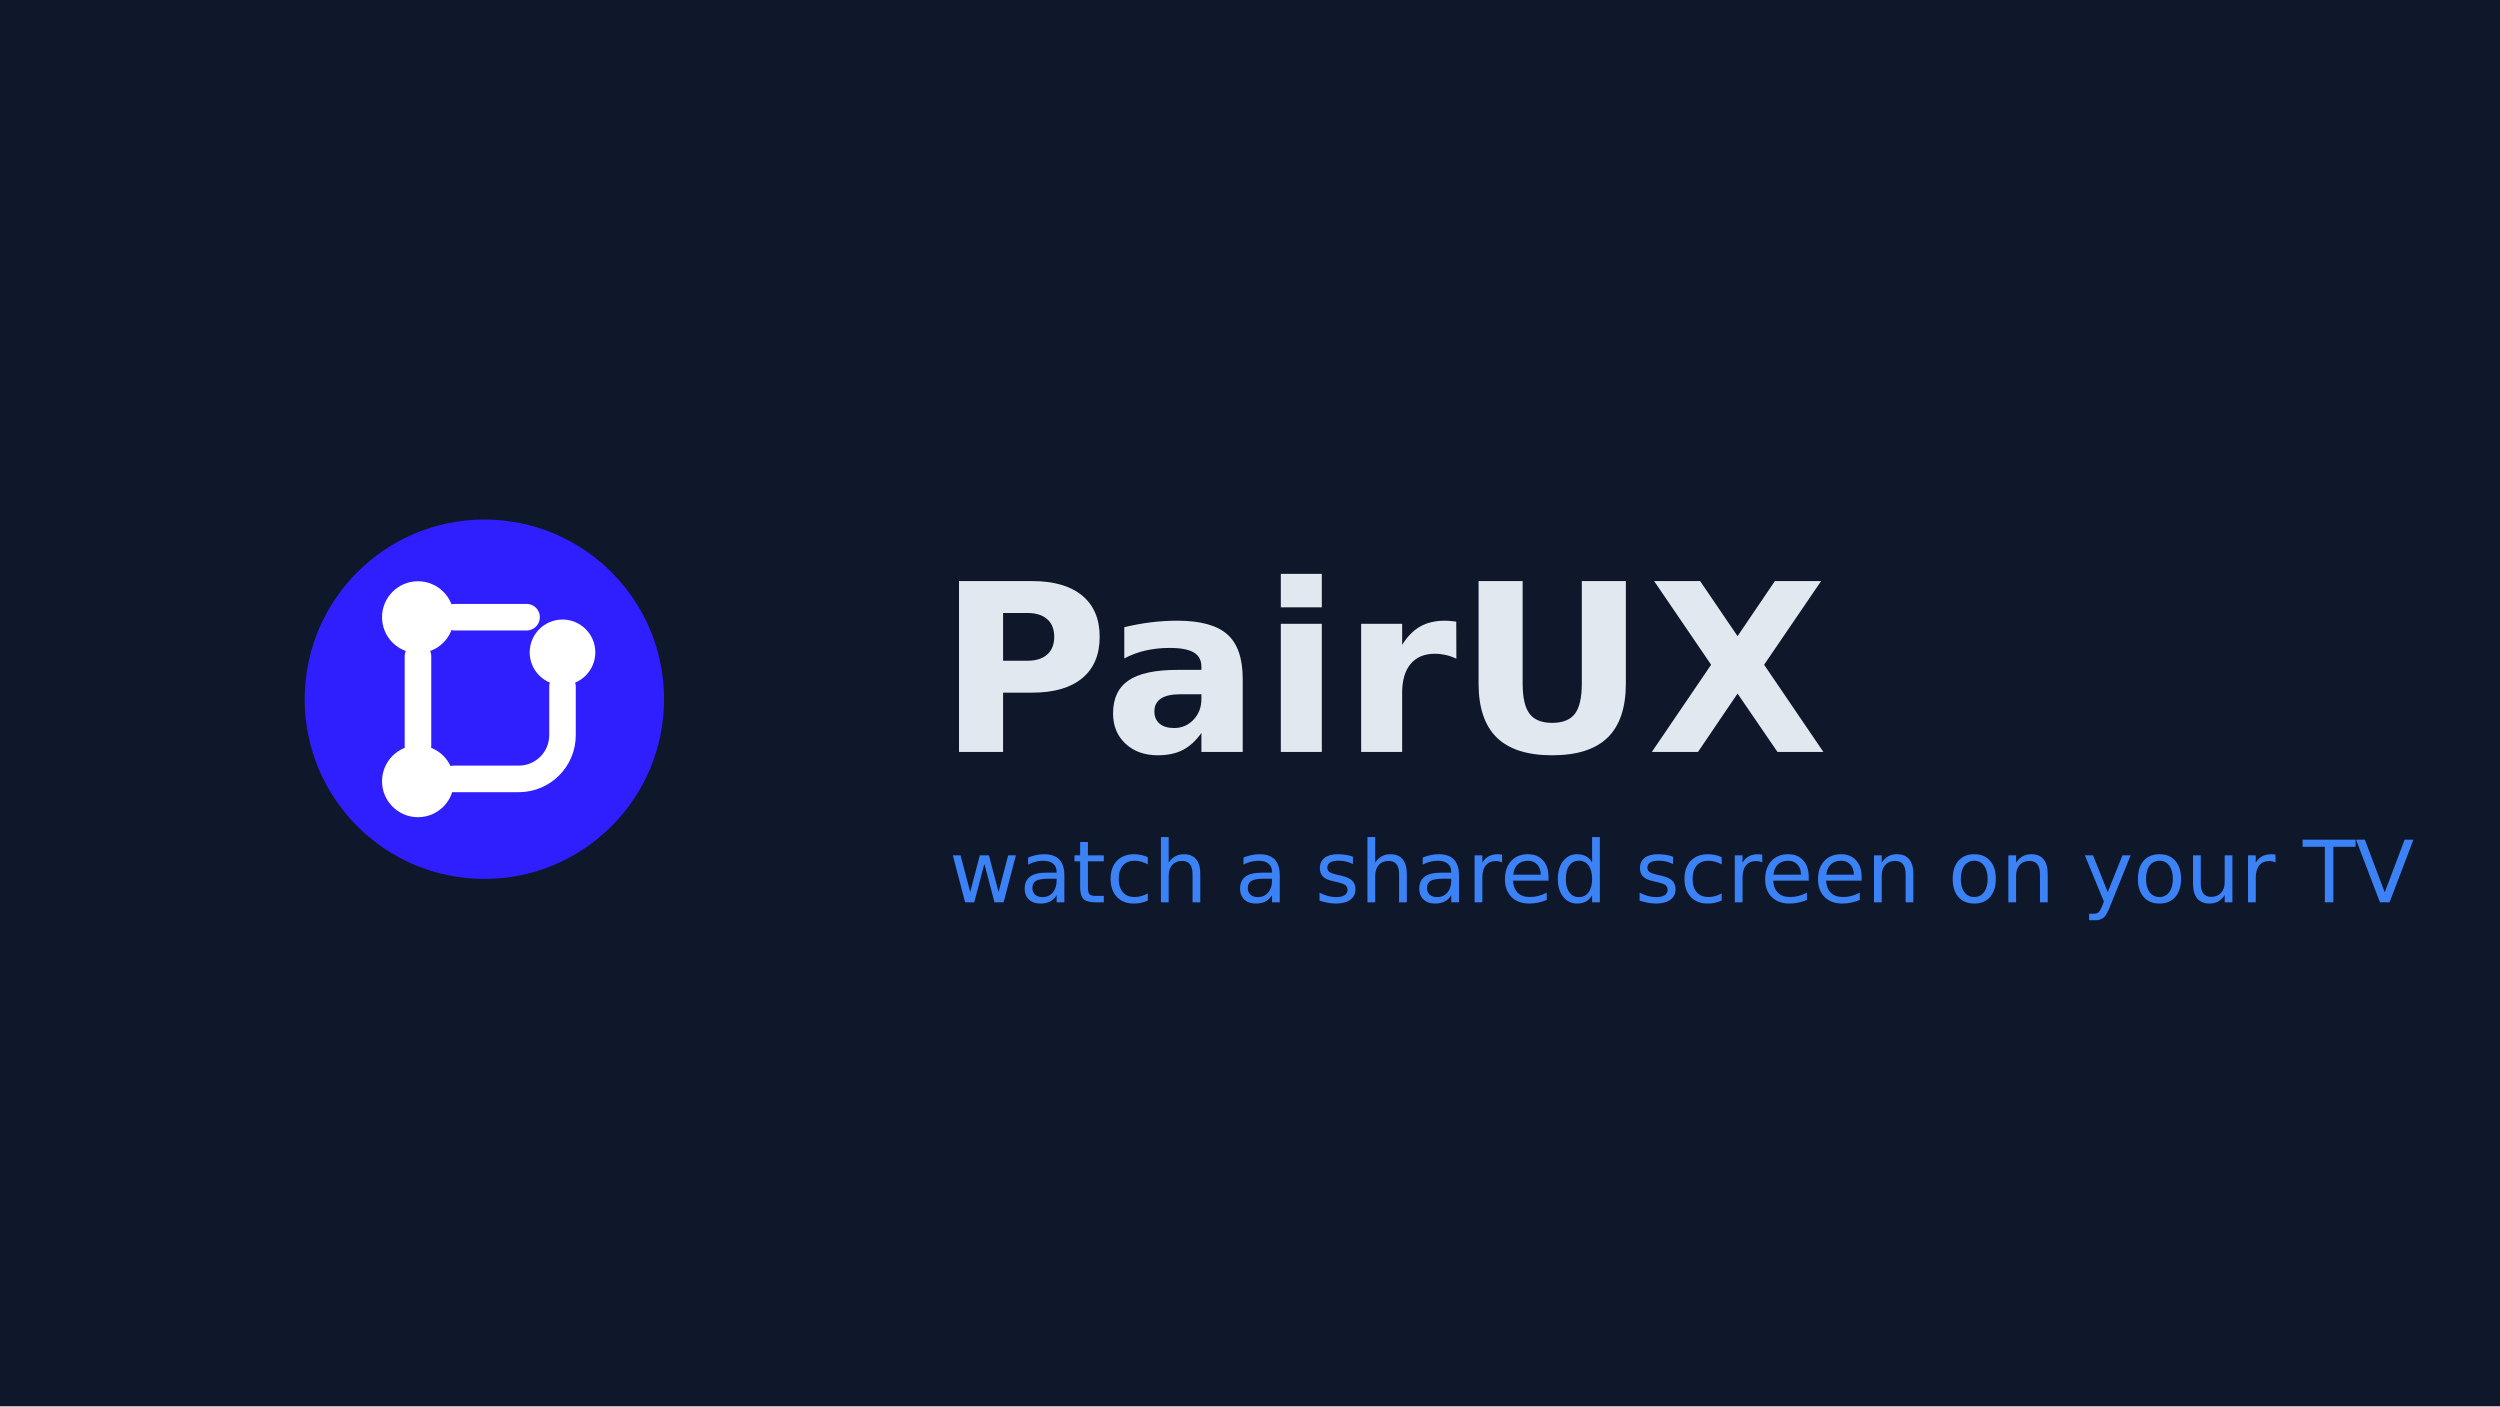
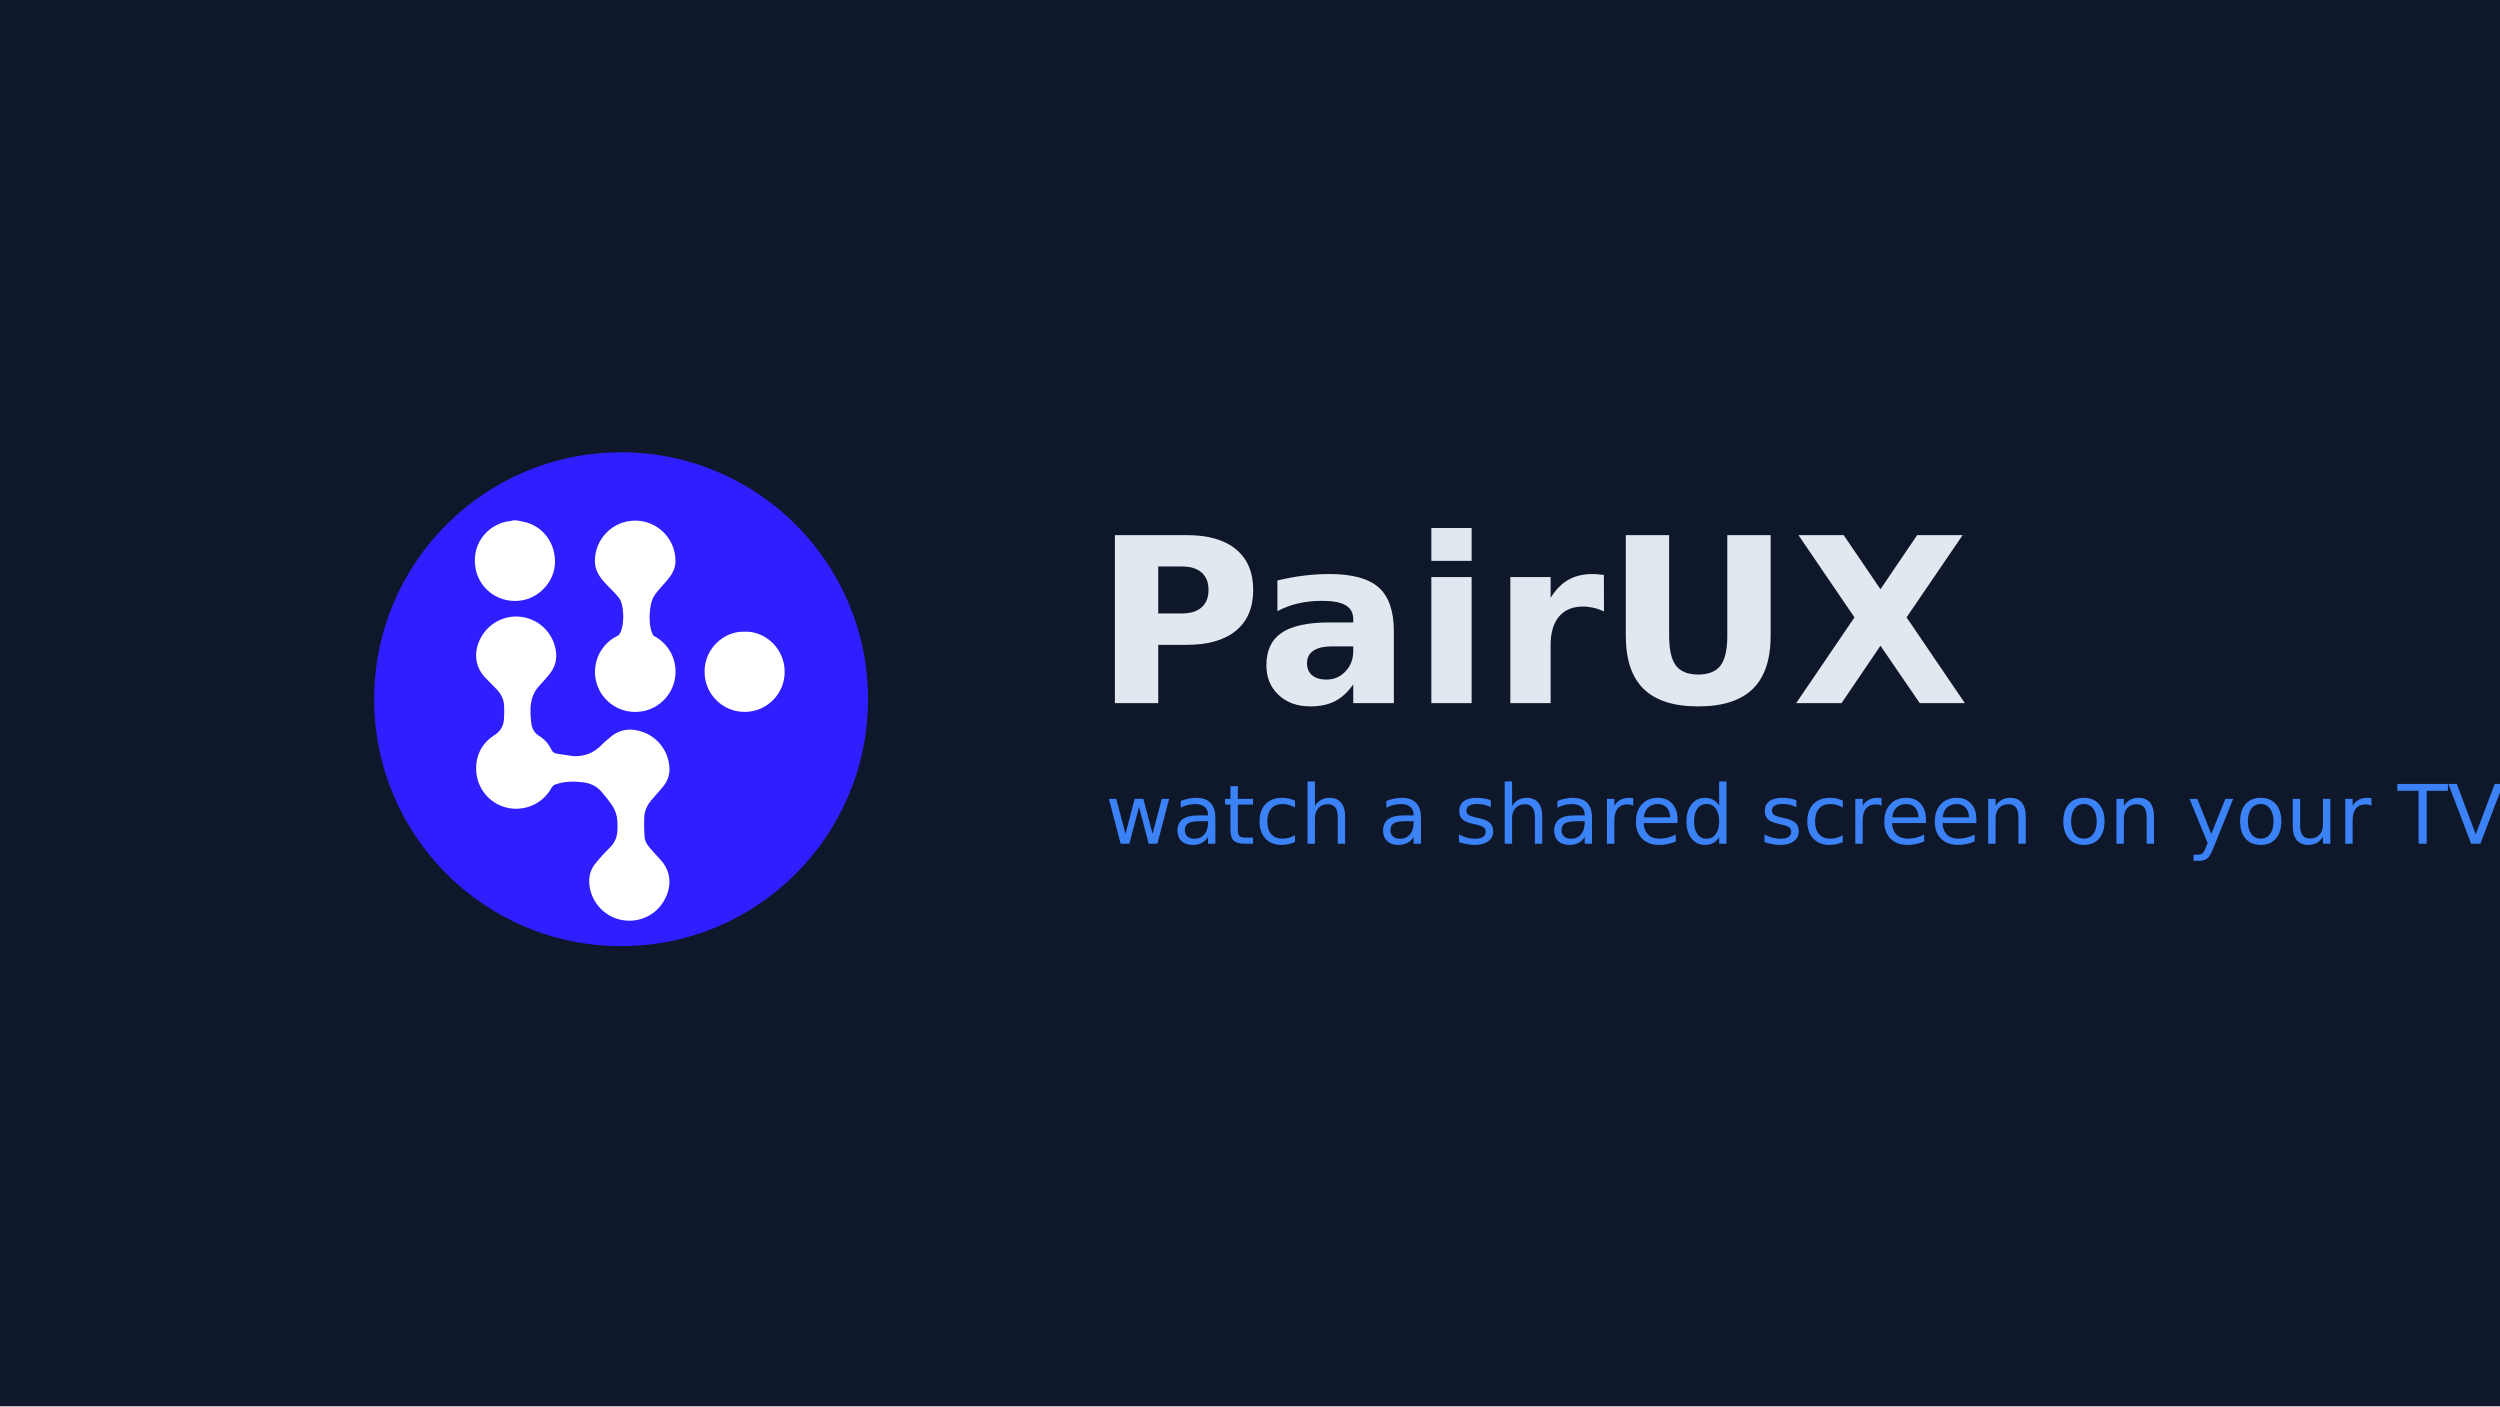
<svg xmlns="http://www.w3.org/2000/svg" width="1280" height="720" viewBox="0 0 1280 720">
+   <defs>
+     <style>.cls-1{fill:#2f1fff;}.cls-2{fill:#fff;}.cls-3{fill:none;}</style>
+   </defs>
  <rect width="1280" height="720" fill="#0f172a" />
-   <g transform="translate(120 230) scale(4.0)">
-     <circle cx="32" cy="32" r="23" fill="#2f1fff" />
-     <circle cx="23.5" cy="21.5" r="4.6" fill="#ffffff" />
-     <circle cx="42" cy="26" r="4.2" fill="#ffffff" />
-     <circle cx="23.5" cy="42.5" r="4.6" fill="#ffffff" />
-     <path d="M23.5 26.5v11.5" stroke="#ffffff" stroke-width="3.4" stroke-linecap="round" />
-     <path d="M28.2 21.5h9.2" stroke="#ffffff" stroke-width="3.4" stroke-linecap="round" />
-     <path d="M42 30.4v6.2a5.6 5.6 0 0 1-5.6 5.6h-8.3" stroke="#ffffff" stroke-width="3.4" stroke-linecap="round" fill="none" />
+   <g transform="translate(150 190) scale(0.56)">
+     <circle class="cls-1" cx="300" cy="300" r="225.77" />
+     <path class="cls-2" d="M204.59,136.51c3.12.67,6.32,1.11,9.36,2,16.18,4.95,26.45,20.2,25.55,37.75-.8,15.73-13.42,30.07-29.19,33.18-20.33,4-40-9-43.45-29.52-4.15-24.66,14.49-41.35,31.79-42.79a21.42,21.42,0,0,0,2.91-.66Z" />
+     <path class="cls-2" d="M256.67,352.1c10.07.25,18.46-3,25.41-10.24,2.3-2.39,4.95-4.45,7.45-6.64,9.61-8.44,20.42-9.21,31.89-4.69a36.64,36.64,0,0,1,22.8,33.76,24.3,24.3,0,0,1-5.82,15.52c-3,3.76-6.24,7.4-9.48,11-4.46,4.94-7.55,10.54-7.78,17.26a159.1,159.1,0,0,0,.31,17.74c.33,4.33,2.8,7.9,5.7,11.1s5.41,6.26,8.28,9.22c16.12,16.64,7.25,38.23-4.29,47.8a36.71,36.71,0,0,1-59.65-21.28c-1.6-8.13-.34-15.76,4.87-22.25A169.16,169.16,0,0,1,290,435.43,22.25,22.25,0,0,0,296.62,420a53.5,53.5,0,0,0-.65-13.21,30.13,30.13,0,0,0-4.38-10.06,137.48,137.48,0,0,0-9.09-11.68c-4.66-5.68-10.77-8.4-18-9.19-8.32-.9-16.49-.76-24.45,2a6.88,6.88,0,0,0-3.49,2.91A36.89,36.89,0,0,1,200.85,400a36.38,36.38,0,0,1-32.67-29.35c-2.64-14.8,2.27-28.91,15.63-37.53,5.63-3.62,8.53-8.1,9.06-14.32a93.12,93.12,0,0,0,.1-13.57c-.38-6.59-3.88-11.69-8.54-16.14-2.55-2.43-4.89-5.09-7.42-7.55-13.8-13.43-10.86-30.42-2.57-42a36.63,36.63,0,0,1,65.84,15.78c1.51,8.74-.91,16.09-6.5,22.65-2.81,3.3-5.62,6.6-8.59,9.76-5.4,5.73-7.66,12.71-8,20.34a83.63,83.63,0,0,0,.56,12.95c.61,5.25,2.56,9.71,7.55,12.68a29.07,29.07,0,0,1,10.9,12.3,6.23,6.23,0,0,0,5,3.79C246.37,350.51,251.52,351.31,256.67,352.1Z" />
+     <path class="cls-2" d="M413,238.27c19.17-.75,36.83,16,36.55,36.93a36.61,36.61,0,0,1-73.22-.41C376.27,253.4,394.4,237.48,413,238.27Z" />
+     <path class="cls-2" d="M347.16,261.05a36.51,36.51,0,0,1,2.62,13.69,36.77,36.77,0,0,1-33.84,36.76c-1,.08-2,.13-3,.13a36.51,36.51,0,0,1-7.06-.68c-.73-.13-1.44-.3-2.17-.48l-.07,0c-.74-.2-1.49-.4-2.2-.65s-1.26-.43-1.89-.68l-.4-.15c-.61-.26-1.21-.51-1.79-.79s-1.34-.65-2-1a33.32,33.32,0,0,1-3.75-2.35c-.61-.43-1.21-.88-1.77-1.34a1.69,1.69,0,0,1-.25-.2c-.45-.35-.88-.73-1.31-1.13a36.17,36.17,0,0,1-5.93-6.78c-.07-.08-.12-.18-.2-.28v0a28.29,28.29,0,0,1-2.24-3.88v0a40.6,40.6,0,0,1-1.77-4.18c-.33-1-.63-1.94-.88-2.93V284c-.18-.61-.3-1.21-.43-1.82a36.31,36.31,0,0,1-.73-7.28v-.13a13.34,13.34,0,0,1,.18-2.45,4.78,4.78,0,0,1,0-.53v-.07a5.86,5.86,0,0,1,.1-.58.27.27,0,0,1,0-.15,36.5,36.5,0,0,1,21.2-29.35c.16-.16.28-.31.41-.46a.5.5,0,0,0,.12-.17c5.3-6.66,5.12-27.19-.12-33.79-8.85-11.05-21.94-18.64-21.94-33.67a36.84,36.84,0,1,1,73.68,0c0,14.25-13,21.29-19.92,32.71-4.64,7.56-5.3,28.27-.13,35.7A36.81,36.81,0,0,1,347.16,261.05Z" />
+     <rect class="cls-3" width="600" height="600" />
  </g>
-   <text x="480" y="385" font-family="DejaVu Sans" font-weight="bold" font-size="120" fill="#e2e8f0">PairUX</text>
-   <text x="486" y="462" font-family="DejaVu Sans" font-size="44" fill="#3b82f6">watch a shared screen on your TV</text>
+   <text x="560" y="360" font-family="DejaVu Sans" font-weight="bold" font-size="118" fill="#e2e8f0">PairUX</text>
+   <text x="566" y="432" font-family="DejaVu Sans" font-size="42" fill="#3b82f6">watch a shared screen on your TV</text>
</svg>
